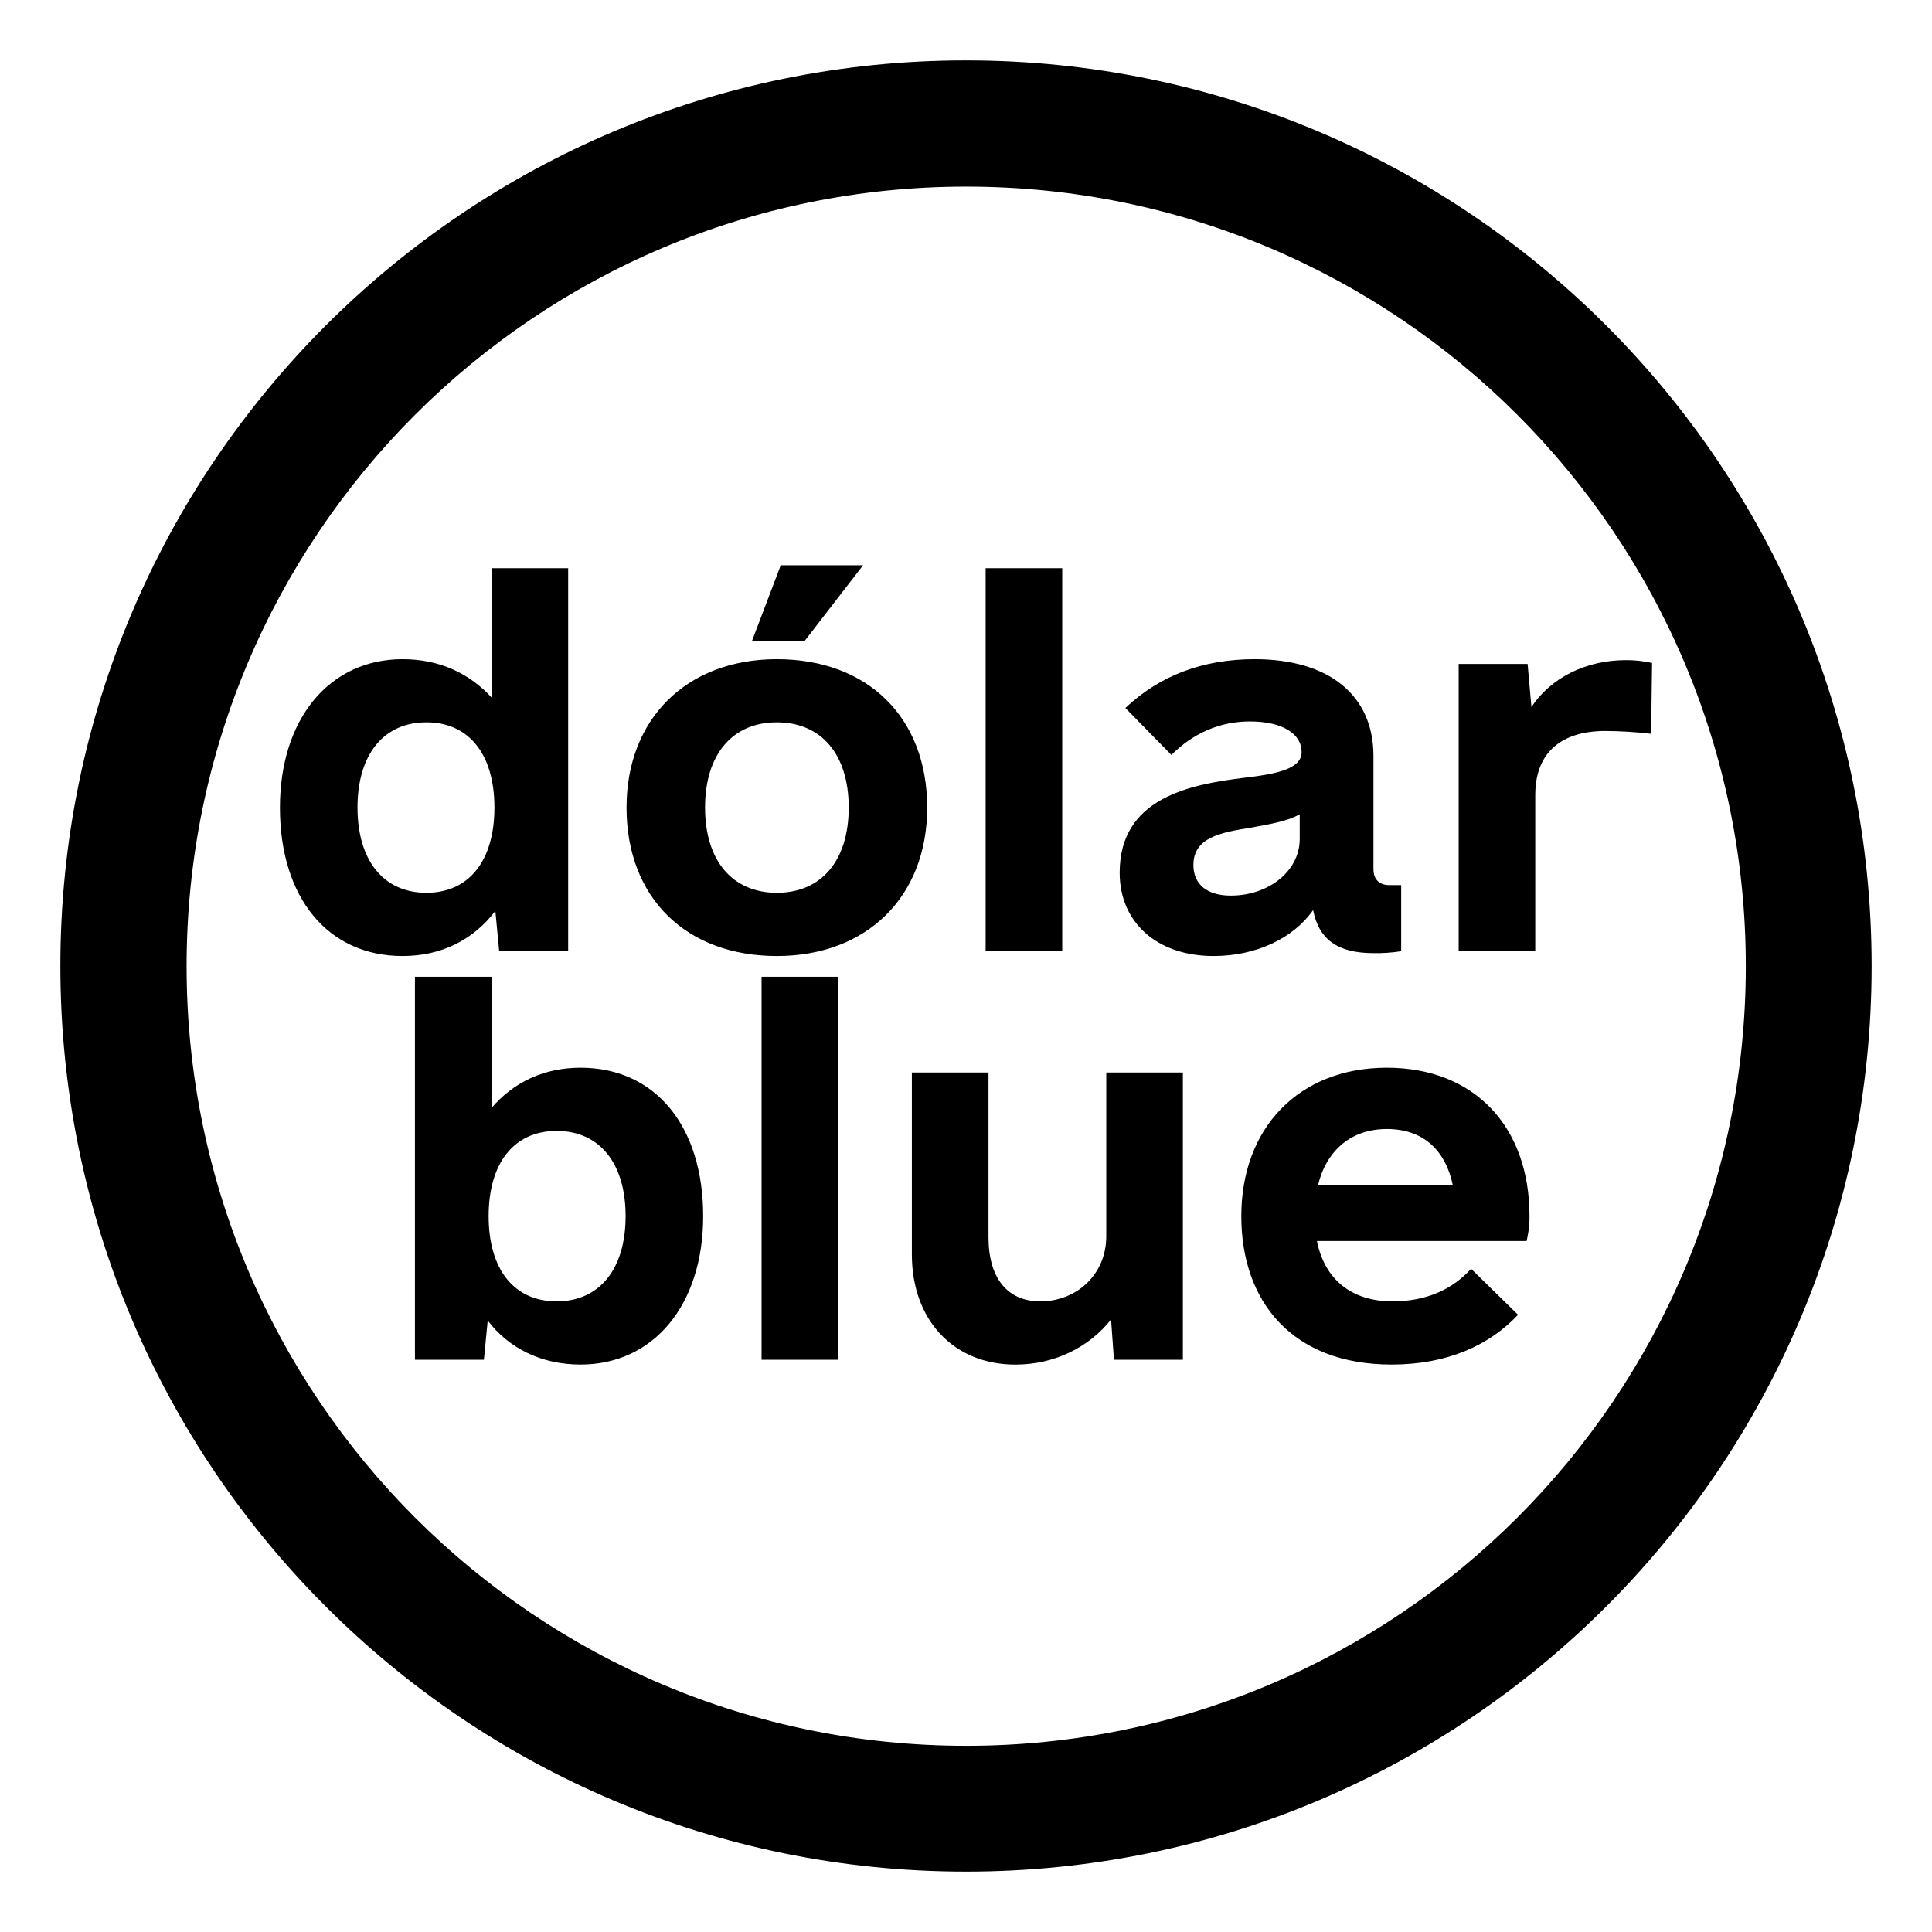
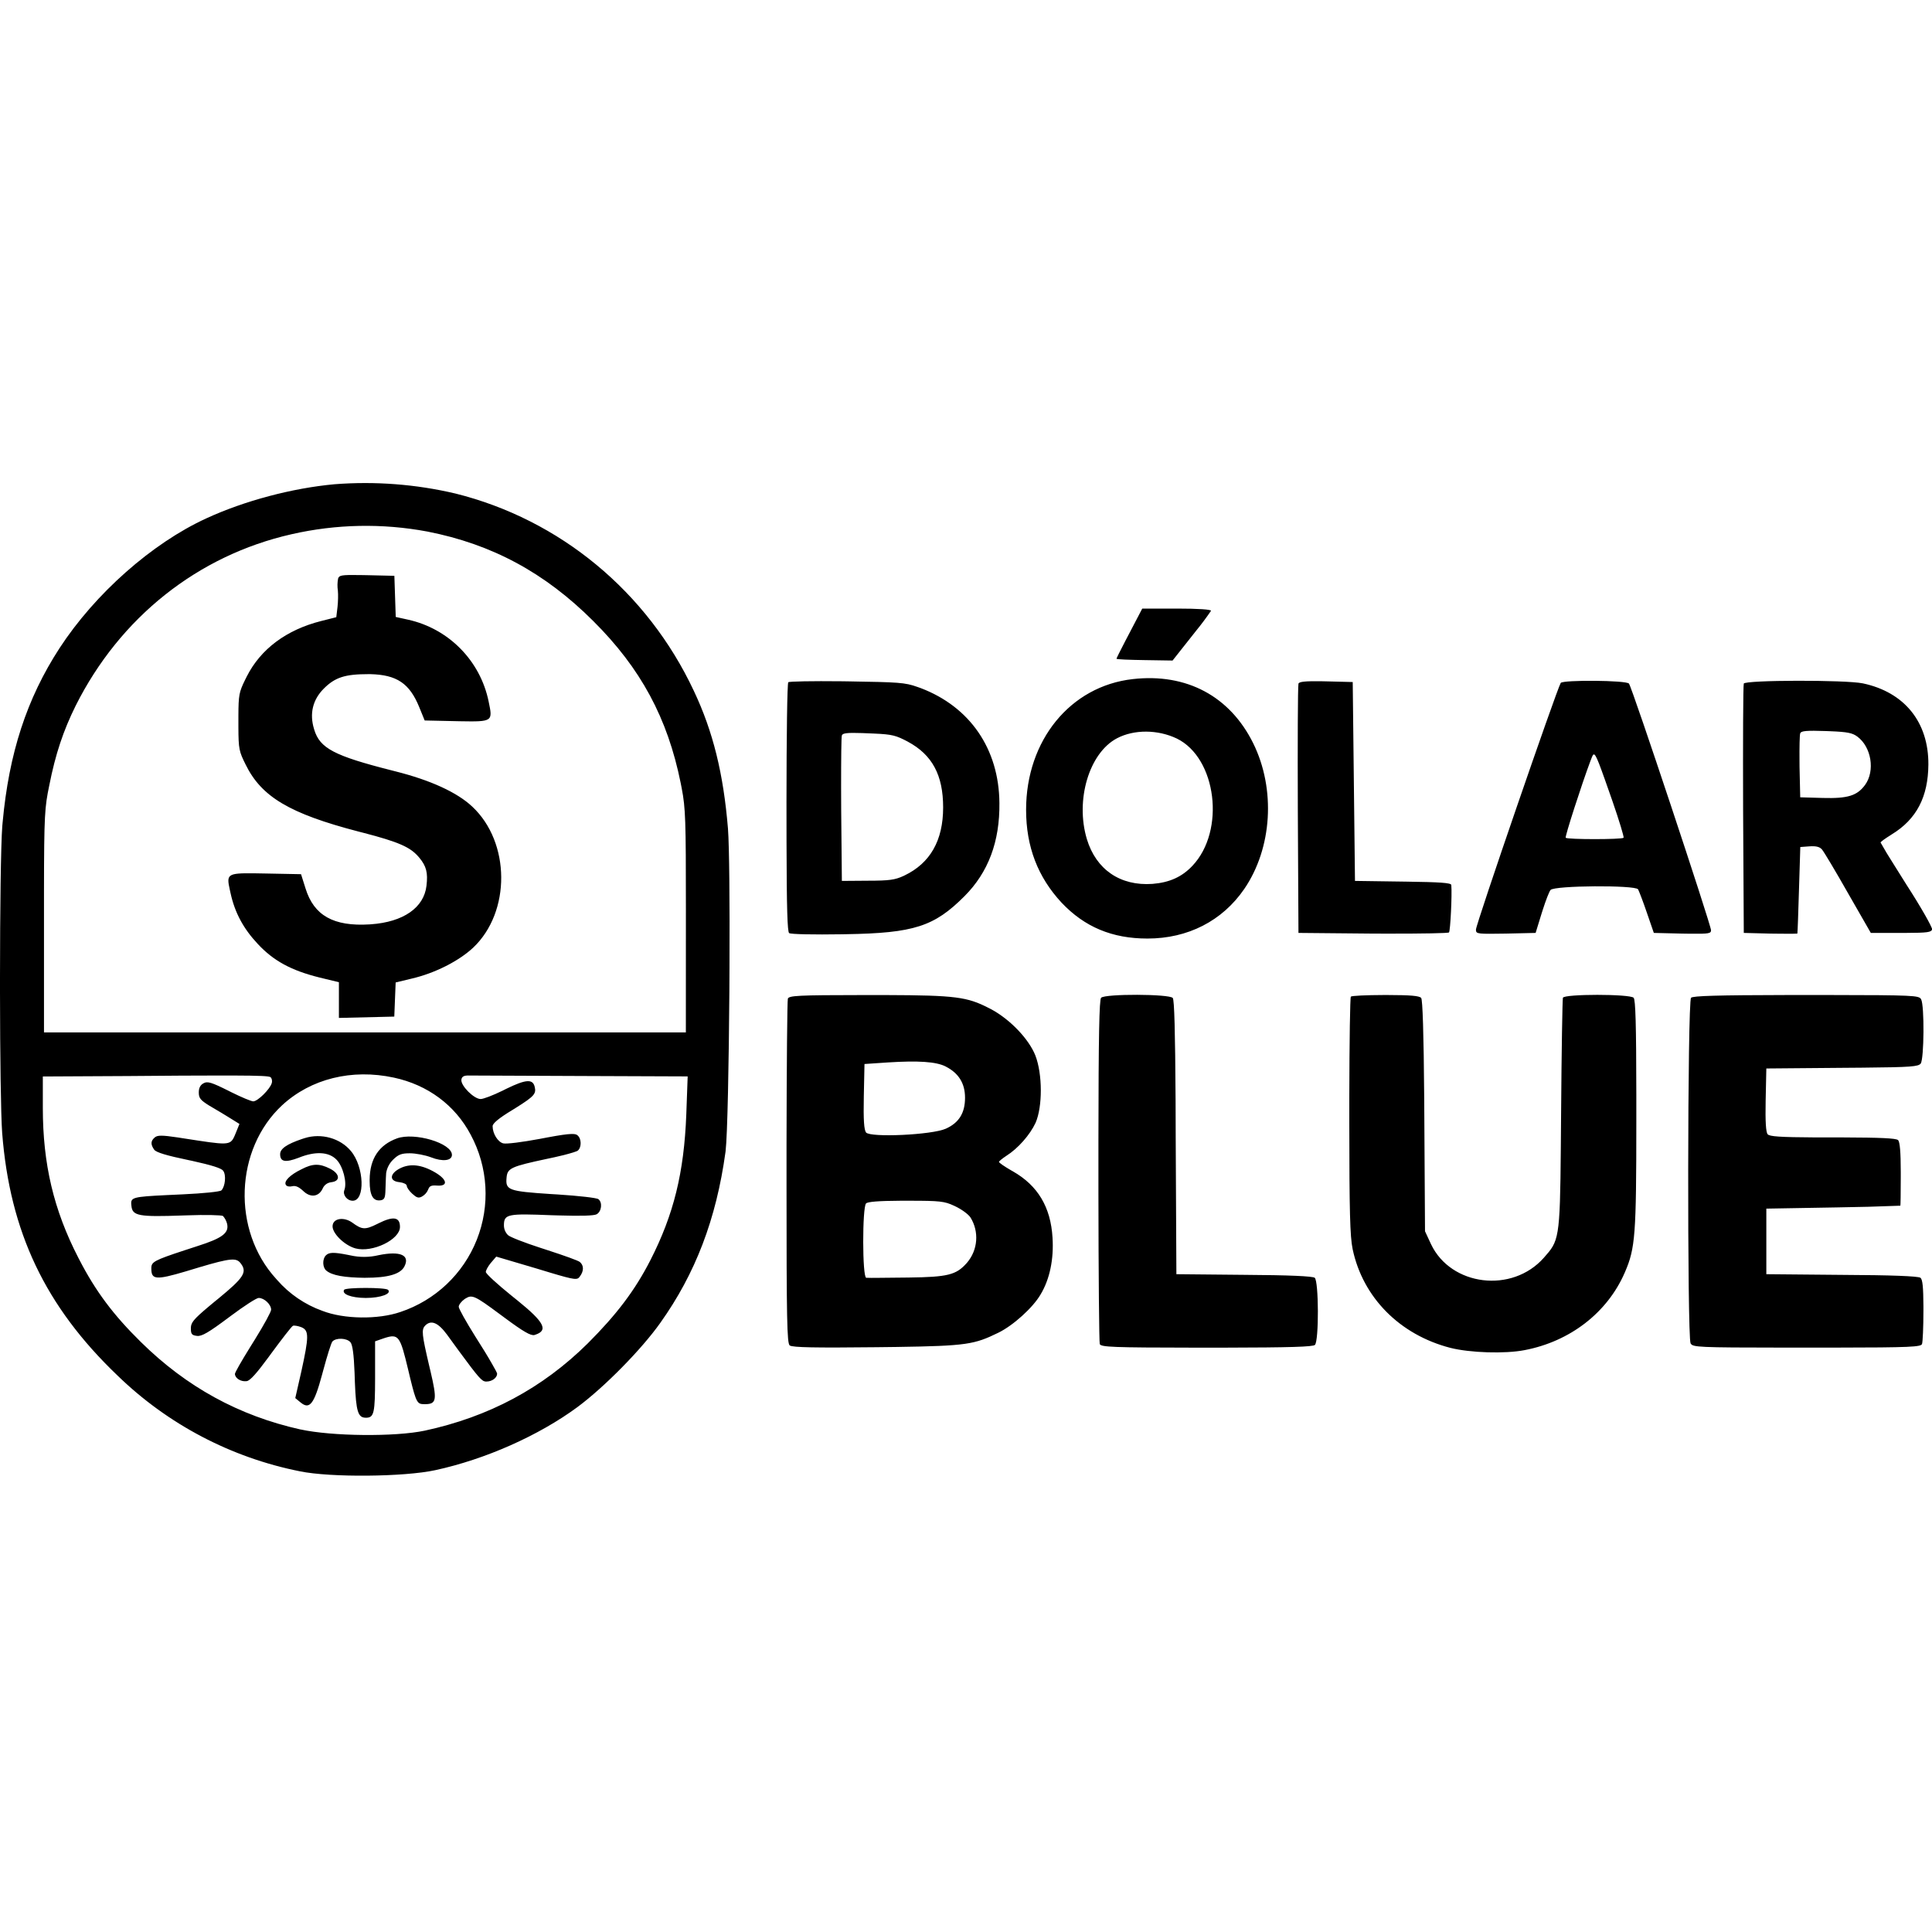
<svg xmlns="http://www.w3.org/2000/svg" width="48" height="48" viewBox="0 0 48 48" fill="currentColor">
-   <path d="M24 1.5c12.426 0 22.5 10.074 22.5 22.5s-10.074 22.5 -22.5 22.5s-22.5 -10.074 -22.5 -22.5s10.074 -22.5 22.5 -22.5zm.005 3.136c-10.697 0 -19.369 8.672 -19.369 19.37c0 10.696 8.672 19.368 19.37 19.368c10.696 0 19.368 -8.672 19.368 -19.369s-8.672 -19.369 -19.369 -19.369zm-11.793 19.631v3.26c.547 -.643 1.309 -1 2.213 -1c1.855 0 3.045 1.451 3.045 3.688c0 2.212 -1.237 3.687 -3.045 3.687c-.976 0 -1.785 -.404 -2.308 -1.094l-.095 .975h-1.713v-9.516h1.903zm12.347 2.38v4.091c0 1.023 .476 1.594 1.285 1.594c.904 0 1.641 -.666 1.641 -1.618v-4.068h1.903v7.137h-1.712l-.072 -1c-.547 .69 -1.403 1.12 -2.379 1.12c-1.522 0 -2.57 -1.095 -2.57 -2.737v-4.52h1.904zm9.897 -.12c2.165 0 3.544 1.451 3.544 3.688c0 .142 0 .285 -.071 .618h-5.21c.19 .952 .856 1.499 1.88 1.499c.856 0 1.498 -.31 1.95 -.809l1.166 1.142c-.714 .761 -1.76 1.237 -3.14 1.237c-2.475 0 -3.735 -1.57 -3.735 -3.687c0 -2.189 1.427 -3.688 3.616 -3.688zm-13.632 -2.26v9.516h-1.903v-9.516h1.903zm-6.994 3.83c-1.07 0 -1.69 .81 -1.69 2.118c0 1.308 .62 2.117 1.69 2.117c1.07 0 1.713 -.809 1.713 -2.117c0 -1.309 -.643 -2.118 -1.713 -2.118zm20.626 -.047c-.88 0 -1.5 .523 -1.713 1.403h3.354c-.19 -.904 -.761 -1.403 -1.641 -1.403zm-20.34 -13.933v9.516h-1.714l-.095 -1c-.547 .714 -1.332 1.119 -2.307 1.119c-1.856 0 -3.045 -1.451 -3.045 -3.688c0 -2.212 1.237 -3.687 3.045 -3.687c.927 0 1.665 .357 2.212 .951v-3.211h1.903zm5.185 2.26c2.26 0 3.735 1.451 3.735 3.687c0 2.213 -1.498 3.688 -3.735 3.688c-2.26 0 -3.735 -1.451 -3.735 -3.688c0 -2.212 1.5 -3.687 3.735 -3.687zm11.872 0c1.855 0 2.95 .904 2.95 2.403v2.807c0 .262 .142 .404 .404 .404h.285v1.642a3.933 3.933 0 0 1 -.69 .047c-.88 0 -1.355 -.333 -1.498 -1.07c-.5 .713 -1.428 1.142 -2.474 1.142c-1.404 0 -2.332 -.833 -2.332 -2.07c0 -1.856 1.737 -2.189 3.07 -2.355c.808 -.095 1.45 -.214 1.45 -.643c0 -.452 -.475 -.76 -1.284 -.76c-.738 0 -1.404 .285 -1.951 .832l-1.143 -1.166c.856 -.809 1.927 -1.213 3.212 -1.213zm-4.782 -2.26v9.516h-1.903v-9.516h1.903zm14.012 2.283c.214 0 .428 .023 .642 .071l-.023 1.76a10.124 10.124 0 0 0 -1.142 -.07c-1.047 0 -1.737 .499 -1.737 1.593v3.878h-1.903v-7.137h1.713l.095 1.07c.476 -.713 1.332 -1.165 2.355 -1.165zm-8.112 3.83c-.286 .166 -.69 .238 -1.214 .333c-.737 .119 -1.427 .238 -1.427 .928c0 .475 .333 .76 .928 .76c.951 0 1.713 -.618 1.713 -1.403zm-21.697 -2.284c-1.07 0 -1.712 .809 -1.712 2.117c0 1.309 .642 2.118 1.712 2.118c1.07 0 1.69 -.81 1.69 -2.118c0 -1.308 -.62 -2.117 -1.69 -2.117zm8.707 0c-1.094 0 -1.784 .785 -1.784 2.117c0 1.333 .69 2.118 1.784 2.118c1.095 0 1.785 -.785 1.785 -2.118c0 -1.332 -.69 -2.117 -1.785 -2.117zm2.142 -3.902l-1.452 1.88h-1.308l.714 -1.88h2.046z" />
+   <path d="M29.244 15.12h-.865l-.42.803c-.127.244-.22.43-.22.443 0 .017.314.028.696.034l.697.011.585-.74a7 7 0 0 0 .37-.495c.01-.034-.315-.056-.843-.056m-18.43 21.406c1.246-.27 2.571-.859 3.532-1.567.674-.5 1.595-1.437 2.06-2.094.871-1.224 1.388-2.572 1.618-4.24l.003-.023c.047-.399.081-2.177.094-3.973l.003-.619c.007-1.541-.004-2.977-.038-3.426-.113-1.365-.37-2.41-.848-3.42-1.157-2.466-3.33-4.257-5.925-4.903a9.8 9.8 0 0 0-3.004-.23c-1.045.096-2.235.41-3.184.848-1.348.618-2.763 1.87-3.645 3.223C.664 17.357.222 18.716.065 20.434l-.008.087C.02 20.998.001 22.63 0 24.274v.395c.002 1.543.02 3.018.054 3.479.191 2.454 1.067 4.307 2.864 6.025a9.04 9.04 0 0 0 4.532 2.381c.763.158 2.594.14 3.364-.028M17.04 25.65H1.093v-3.515c.002-1.907.019-2.08.13-2.617.156-.792.353-1.37.656-1.983 1.1-2.195 3.033-3.734 5.363-4.262a8.3 8.3 0 0 1 3.375-.067c1.606.314 2.92 1.022 4.122 2.223 1.18 1.174 1.847 2.41 2.173 4.027l.026.134c.094.49.103.786.103 2.971zm-8.62-1.247v.887l1.376-.033.017-.427.017-.421.398-.096c.579-.134 1.174-.438 1.528-.769.938-.887.927-2.617-.023-3.504-.376-.354-1.038-.657-1.909-.876l-.09-.023c-1.431-.363-1.787-.55-1.927-1.013l-.004-.014c-.118-.382-.034-.73.241-1.005.28-.281.528-.36 1.106-.36h.05c.658.016.975.228 1.216.82l.135.331.87.019c.83.015.822.005.719-.49a2.62 2.62 0 0 0-2-2.033l-.308-.068-.034-1.022-.685-.016-.178-.003c-.45-.007-.51.006-.535.087a.9.9 0 0 0-.006.297c.01.1.006.276-.008.404l-.031.259-.376.095c-.86.217-1.505.695-1.85 1.382l-.038.076c-.15.307-.166.377-.168.901v.278c.002.55.019.606.18.93.393.802 1.095 1.218 2.797 1.662l.125.032c.873.226 1.159.355 1.363.585l.026.03c.18.215.22.378.182.7-.062.545-.573.902-1.383.959l-.027.002c-.899.056-1.387-.22-1.595-.893l-.112-.354-.876-.017-.297-.005c-.66-.007-.68.028-.598.402l.019.086c.106.489.32.887.68 1.27.392.42.83.656 1.527.83zm-.41 8.165a2.7 2.7 0 0 1-1.127-.77l-.024-.027c-1.1-1.202-1.028-3.218.152-4.313.713-.657 1.73-.91 2.774-.685.842.18 1.522.685 1.91 1.42a3.096 3.096 0 0 1-1.747 4.403c-.556.191-1.404.18-1.938-.028m-.539 2.948c-1.538-.342-2.841-1.06-3.97-2.173-.689-.677-1.129-1.269-1.532-2.05l-.023-.044c-.613-1.19-.882-2.33-.882-3.724v-.78l2.123-.011 1.305-.01.941-.003h.358c.694.002.886.015.928.04.033.023.05.09.033.147-.039.146-.348.455-.46.455-.047 0-.287-.099-.552-.231l-.055-.028c-.426-.213-.533-.247-.628-.19q-.119.06-.118.23c0 .14.045.19.252.32l.304.18.177.108.277.172-.084.208-.035.084c-.111.256-.166.236-1.296.062l-.114-.018c-.399-.06-.504-.056-.57-.005-.108.09-.113.175-.018.31.05.067.31.145.854.258l.082.017c.494.109.73.183.777.247.079.106.05.393-.045.488-.032.032-.452.075-.954.098l-.405.019c-.834.04-.892.06-.88.227l.004.038c.023.253.18.28 1.28.241l.097-.003c.47-.018.86-.006.897.015a.46.46 0 0 1 .102.19l.004.019c.042.219-.133.346-.734.538l-.328.107c-.753.247-.819.29-.823.433v.021c0 .275.108.291.859.068l.338-.102c.778-.231.916-.236 1.02-.1l.01.013c.157.212.065.351-.558.863l-.096.078-.077.064-.072.06c-.381.32-.44.4-.442.532V33c0 .146.023.174.152.19.118.017.297-.09.791-.46l.054-.04c.329-.246.634-.443.688-.443.14 0 .309.163.309.292 0 .053-.176.373-.4.735l-.122.196c-.213.343-.377.629-.377.664 0 .104.144.197.28.181l.012-.001c.084-.01.246-.193.547-.602l.065-.089c.265-.359.503-.669.538-.685h.001c.034-.011.124.005.202.034l.012.005c.185.08.181.237-.006 1.09l-.152.668.13.107c.225.187.337.05.537-.694l.03-.11c.096-.357.193-.665.224-.707.09-.101.36-.09.45.017.051.061.084.293.102.757l.008.238c.029.731.078.88.272.88h.018c.187-.007.21-.134.212-.963v-.935l.174-.061.059-.02c.354-.115.39-.044.587.778l.055.23c.148.603.177.633.343.634h.039c.27-.006.286-.11.119-.82l-.035-.147c-.177-.759-.193-.885-.098-.983l.003-.004c.146-.146.32-.073.54.225l.3.412c.491.668.567.747.66.755h.022c.14 0 .264-.095.264-.196a.2.2 0 0 0-.02-.048l-.006-.015a11 11 0 0 0-.38-.643l-.135-.215c-.234-.374-.413-.694-.413-.74 0-.051.067-.136.146-.192l.027-.017c.157-.096.23-.066.825.376l.153.113c.455.337.64.444.73.421l.021-.007c.327-.108.228-.31-.442-.851l-.149-.12c-.354-.286-.638-.545-.638-.589 0-.037.052-.136.12-.219l.139-.162 1.005.297.33.1c.641.192.679.185.742.097.102-.135.102-.275 0-.36-.041-.036-.39-.16-.793-.291l-.178-.058c-.408-.132-.767-.272-.814-.319a.34.34 0 0 1-.101-.236v-.017c.003-.27.1-.285 1.185-.241l.18.005q.835.025.937-.028c.124-.067.152-.292.045-.376-.037-.032-.482-.083-1.012-.117l-.167-.01c-1.064-.07-1.133-.098-1.102-.413l.001-.01c.022-.22.124-.264.994-.45.134-.027.263-.056.376-.084l.036-.008c.196-.05.339-.094.363-.115.095-.079.095-.298-.011-.382-.023-.02-.06-.03-.123-.03h-.034c-.11.003-.29.03-.587.085l-.2.038c-.42.078-.813.129-.894.11h-.004c-.135-.035-.264-.242-.264-.428 0-.067.151-.196.477-.393l.1-.062c.468-.293.51-.354.467-.527-.048-.194-.22-.182-.7.052l-.1.05c-.236.115-.472.206-.542.206-.165 0-.493-.33-.478-.475v-.007c.012-.08.068-.107.203-.102l2.802.012 2.617.01-.034.939c-.056 1.46-.314 2.493-.892 3.627-.388.758-.843 1.354-1.556 2.067-1.129 1.117-2.46 1.825-4.049 2.168-.741.157-2.308.14-3.083-.029m1.292-5.683c.314 0 .286-.842-.045-1.235-.265-.32-.737-.45-1.147-.321l-.066.021c-.383.13-.545.243-.545.379 0 .19.13.213.455.09.416-.169.753-.152.944.044.162.163.269.573.196.759-.045.117.067.263.208.263m.69-.01c.102-.018.118-.063.124-.27l.01-.285.007-.125a.6.6 0 0 1 .168-.326c.135-.135.214-.163.422-.163.14 0 .381.045.527.101.287.113.517.085.517-.061 0-.293-.932-.568-1.365-.41q-.672.245-.679 1.022v.04c0 .353.085.503.27.476m-1.443-.281.006-.012a.26.26 0 0 1 .205-.155l.014-.002c.23-.028.208-.213-.04-.337-.258-.13-.426-.13-.707.017-.28.135-.444.298-.387.387.022.04.095.05.157.034.08-.021.161.014.262.106l.013.012c.176.17.38.147.477-.05m2.468.19.009-.005a.35.35 0 0 0 .151-.174c.028-.082.076-.105.2-.097l.014.001c.286.023.264-.146-.04-.325-.336-.197-.623-.23-.876-.102-.263.135-.27.32-.01.343.095.011.179.05.179.09s.062.129.135.196c.108.098.154.117.238.073m-.542.753c0-.247-.162-.275-.533-.09l-.036.018c-.301.15-.378.138-.615-.035-.203-.146-.467-.112-.489.068-.028.18.286.494.567.572.421.113 1.106-.219 1.106-.533m-.859 1.263c.562 0 .865-.09.966-.275.152-.286-.095-.398-.64-.286a1.54 1.54 0 0 1-.696.005l-.065-.013c-.353-.07-.468-.066-.547.013-.09.09-.085.298.01.377.147.123.45.174.972.18m-.001.5h.018c.365 0 .646-.107.545-.202-.062-.062-1.056-.062-1.09 0-.066.105.172.199.527.202m19.066-15.375c-1.55.174-2.65 1.522-2.65 3.246 0 .92.292 1.673.881 2.308.573.606 1.258.892 2.134.892 1.005 0 1.859-.438 2.404-1.23.696-1.016.786-2.482.224-3.621-.578-1.169-1.656-1.747-2.993-1.595m1.095 1.477c.989.483 1.213 2.29.388 3.161-.259.275-.567.416-.994.45-.798.056-1.399-.354-1.629-1.112-.292-.972.056-2.14.747-2.505.427-.225 1.017-.219 1.488.006m-9.653-1.399c-.027.022-.044 1.344-.045 2.966l.001.994c.004 1.682.022 2.236.065 2.273h.002c.039.029.623.04 1.302.029l.106-.002c1.695-.027 2.195-.193 2.944-.942.595-.595.881-1.359.87-2.319-.011-1.342-.73-2.387-1.954-2.853l-.085-.03c-.31-.111-.464-.117-1.735-.138l-.157-.002c-.715-.008-1.293.003-1.314.024m2.97 1.477c.607.326.877.831.877 1.634q0 1.229-.96 1.69l-.023.011c-.212.098-.356.119-.887.119l-.646.005-.017-1.768-.002-.561c0-.712.005-1.251.019-1.287.02-.055.128-.07.505-.057l.291.012c.464.02.55.048.844.202m9.704-1.443v.004c-.017.092-.022 1.479-.016 3.13l.016 3.06 1.848.017.388.001c.84.001 1.485-.01 1.504-.03.034-.039.079-.948.057-1.179-.006-.054-.285-.071-1.111-.083l-1.282-.018-.056-4.941-.662-.017-.095-.002c-.422-.007-.575.01-.59.058m6.515-.017c-.102.169-2.106 5.992-2.106 6.127v.017c.004.095.062.094.74.084l.742-.017.152-.494.024-.075c.077-.24.16-.457.195-.498.095-.112 2.1-.124 2.173-.017l.006.01c.03.064.124.307.213.569l.174.505.708.017.21.003c.455.005.503-.008.503-.087 0-.13-1.96-6.032-2.039-6.127-.061-.084-1.64-.095-1.695-.017m1.097 2.402.185.526c.172.497.295.903.279.919-.045.045-1.393.045-1.438 0-.022-.027.39-1.307.614-1.906l.033-.085c.061-.155.085-.136.327.546m3.451-2.385c-.017.04-.022 1.449-.017 3.134l.017 3.06.663.017.281.003c.224.002.383 0 .387-.003v-.002c.007-.037.023-.515.04-1.082l.033-1.067.23-.017c.157-.01.246.01.303.072l.006.007c.045.05.337.539.646 1.084l.567.988h.87c.537-.002.636-.016.652-.09.006-.05-.275-.55-.635-1.106l-.332-.53a10 10 0 0 1-.313-.52c0-.016.109-.096.252-.185L47 20.73c.618-.377.904-.933.91-1.736.006-1.055-.595-1.797-1.628-2.016-.433-.09-2.926-.084-2.96.006m2.82 1.314c.353.258.448.854.196 1.202-.197.27-.433.342-1.05.325l-.562-.016-.017-.753-.001-.153c-.003-.344.003-.632.017-.68l.001-.004c.022-.061.152-.073.646-.056l.1.004c.424.017.549.042.67.131m-26.568 6.514c-.015.046-.03 1.62-.033 3.633v1.003c0 3.336.012 3.919.078 3.978l.004.003c.08.048.628.059 2.147.042l.496-.006c1.761-.026 1.942-.064 2.536-.353.37-.18.86-.623 1.05-.95.23-.38.331-.88.298-1.409-.045-.763-.365-1.297-.983-1.65l-.046-.026c-.17-.098-.302-.19-.302-.21 0-.017.084-.085.185-.152.286-.18.584-.517.725-.82.174-.399.174-1.207-.006-1.673-.163-.41-.63-.899-1.106-1.152l-.055-.028c-.532-.272-.816-.315-2.547-.32h-.584c-1.612.001-1.83.014-1.857.09m3.92 1.685.01.005c.315.163.472.416.472.77 0 .382-.151.623-.477.77-.348.156-1.87.224-1.982.095-.05-.068-.068-.304-.056-.893l.017-.809.578-.039c.757-.048 1.2-.02 1.438.1m.204 3.458.026.012c.157.073.331.197.387.281a.955.955 0 0 1-.084 1.123l-.016.018c-.257.287-.468.34-1.433.352l-.802.008a5 5 0 0 1-.254-.002c-.1-.005-.1-1.752-.005-1.847.041-.042.304-.064.857-.067h.227c.748 0 .865.014 1.097.122m3.659-5.165c-.046.046-.064.92-.067 3.56v1.28c.002 2.073.018 3.716.033 3.763l.002.004c.037.071.333.084 2.32.086h.782c1.622-.003 2.196-.021 2.242-.068.101-.1.096-1.583-.005-1.668-.05-.039-.63-.067-1.758-.073l-1.679-.016-.017-3.392-.003-.926c-.01-1.734-.031-2.496-.07-2.545-.084-.1-1.679-.106-1.78-.005m6.205-.028c-.02.015-.036 1.099-.039 2.486v.68c.001 2.162.018 2.794.082 3.102l.002.01c.253 1.196 1.168 2.123 2.426 2.448.489.124 1.36.152 1.848.056 1.128-.216 2.048-.929 2.48-1.913l.013-.03c.253-.588.28-.908.28-3.743v-.66c-.002-1.75-.02-2.362-.067-2.408-.095-.096-1.724-.096-1.757 0-.012.039-.034 1.336-.045 2.88l-.007.852c-.019 2.291-.051 2.306-.42 2.726-.79.895-2.31.705-2.804-.334l-.15-.323-.02-3.308c-.012-1.63-.04-2.441-.075-2.488-.044-.054-.267-.072-.833-.073h-.1c-.43.001-.797.018-.814.04m8.452.028c-.09.09-.096 8.417-.012 8.586l.006.009c.054.085.2.096 2.274.097h1.3c1.893-.002 2.146-.018 2.17-.09.018-.05.035-.42.035-.836v-.102c-.003-.474-.02-.66-.073-.707l-.004-.002c-.073-.038-.707-.065-1.95-.07l-1.876-.017v-1.629l1.74-.03a58 58 0 0 0 1.59-.043c.005-.005.01-.324.01-.72v-.12c0-.493-.023-.745-.066-.789l-.004-.003c-.06-.044-.438-.061-1.36-.064h-.672c-.916-.005-1.16-.024-1.205-.079-.044-.05-.06-.32-.05-.825l.017-.809 1.88-.016.506-.004c1.227-.011 1.39-.028 1.45-.103.083-.118.095-1.432.01-1.595l-.005-.009c-.054-.085-.2-.096-2.248-.098H44.4c-1.732.003-2.34.021-2.386.068" />
</svg>
